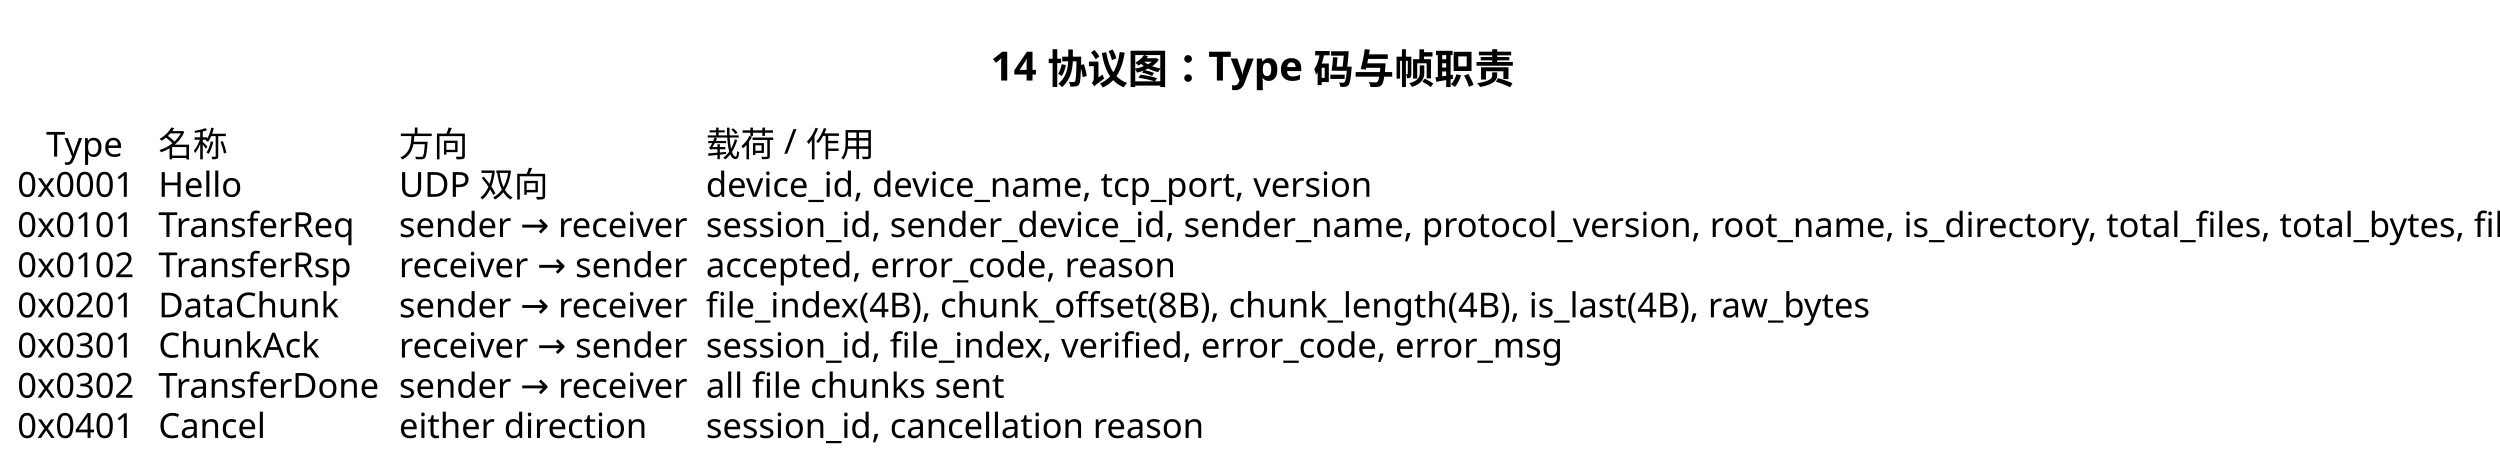
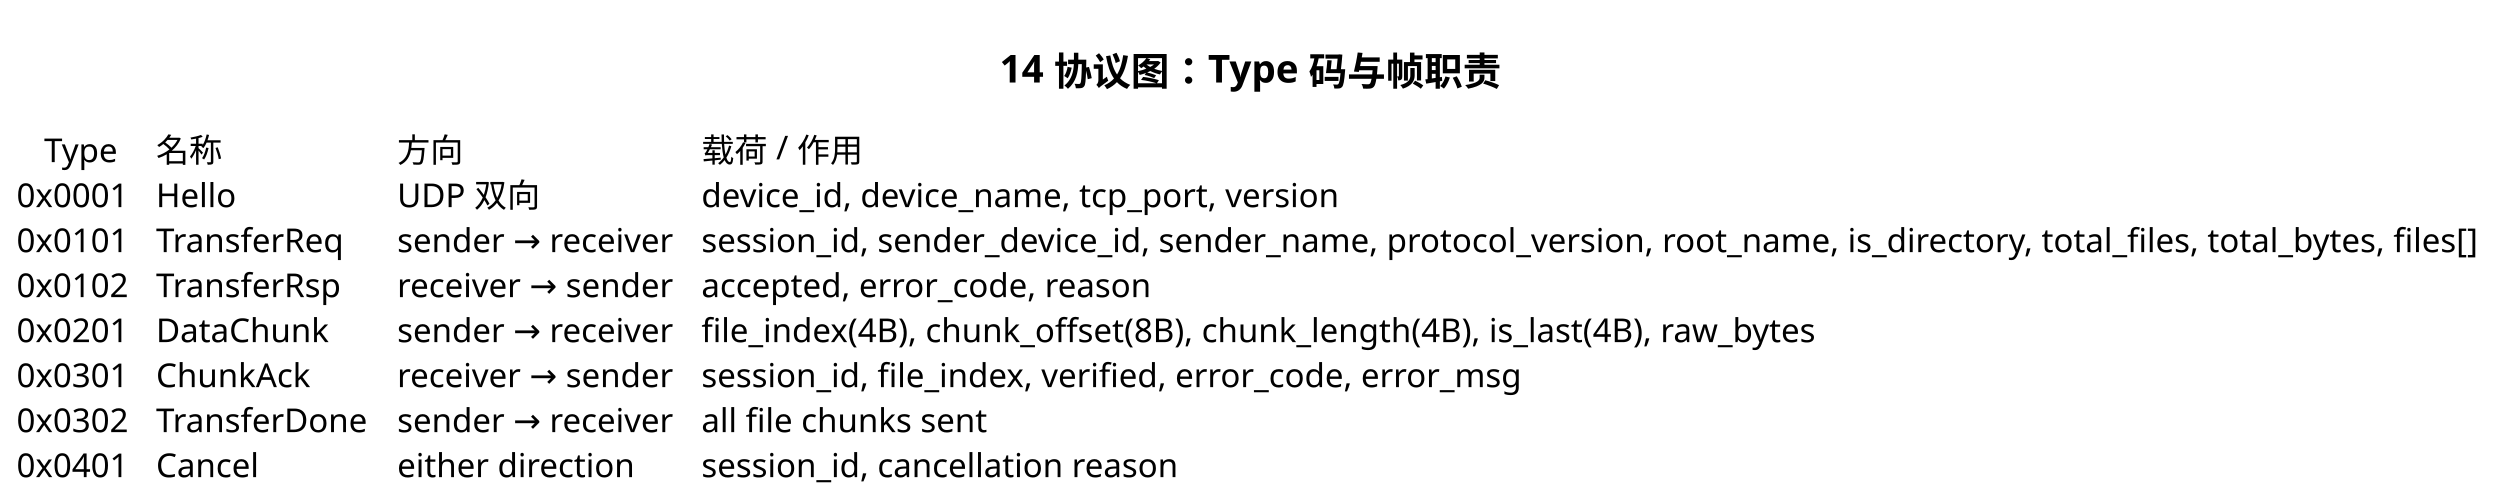
- <svg xmlns="http://www.w3.org/2000/svg" contentStyleType="text/css" data-diagram-type="SALT" height="160px" preserveAspectRatio="none" style="width:869px;height:160px;background:#FFFFFF;" version="1.1" viewBox="0 0 869 160" width="869px" zoomAndPan="magnify">
+ <svg xmlns="http://www.w3.org/2000/svg" contentStyleType="text/css" data-diagram-type="SALT" height="181px" preserveAspectRatio="none" style="width:908px;height:181px;background:#FFFFFF;" version="1.1" viewBox="0 0 908 181" width="908px" zoomAndPan="magnify">
  <defs />
  <g>
    <g class="title" data-source-line="42">
-       <text fill="#000000" font-family="sans-serif" font-size="14" font-weight="bold" lengthAdjust="spacing" textLength="180.571" x="344.33" y="27.995">14 协议图：Type 码与帧职责</text>
+       <text fill="#000000" font-family="sans-serif" font-size="14" font-weight="bold" lengthAdjust="spacing" textLength="182.573" x="363.056" y="29.966">14 协议图：Type 码与帧职责</text>
    </g>
-     <text fill="#000000" font-family="sans-serif" font-size="12" lengthAdjust="spacing" textLength="25.547" x="16" y="54.435">Type</text>
-     <text fill="#000000" font-family="sans-serif" font-size="12" lengthAdjust="spacing" textLength="24" x="55.047" y="54.435">名称</text>
-     <text fill="#000000" font-family="sans-serif" font-size="12" lengthAdjust="spacing" textLength="24" x="138.693" y="54.435">方向</text>
-     <text fill="#000000" font-family="sans-serif" font-size="12" lengthAdjust="spacing" textLength="58.711" x="245.373" y="54.435">载荷 / 作用</text>
-     <text fill="#000000" font-family="sans-serif" font-size="12" lengthAdjust="spacing" textLength="39.047" x="6" y="68.404">0x0001</text>
-     <text fill="#000000" font-family="sans-serif" font-size="12" lengthAdjust="spacing" textLength="27.973" x="55.047" y="68.404">Hello</text>
-     <text fill="#000000" font-family="sans-serif" font-size="12" lengthAdjust="spacing" textLength="50.619" x="138.693" y="68.404">UDP 双向</text>
-     <text fill="#000000" font-family="sans-serif" font-size="12" lengthAdjust="spacing" textLength="221.397" x="245.373" y="68.404">device_id, device_name, tcp_port, version</text>
-     <text fill="#000000" font-family="sans-serif" font-size="12" lengthAdjust="spacing" textLength="39.047" x="6" y="82.373">0x0101</text>
-     <text fill="#000000" font-family="sans-serif" font-size="12" lengthAdjust="spacing" textLength="65.555" x="55.047" y="82.373">TransferReq</text>
-     <text fill="#000000" font-family="sans-serif" font-size="12" lengthAdjust="spacing" textLength="96.68" x="138.693" y="82.373">sender → receiver</text>
-     <text fill="#000000" font-family="sans-serif" font-size="12" lengthAdjust="spacing" textLength="616.857" x="245.373" y="82.373">session_id, sender_device_id, sender_name, protocol_version, root_name, is_directory, total_files, total_bytes, files[]</text>
-     <text fill="#000000" font-family="sans-serif" font-size="12" lengthAdjust="spacing" textLength="39.047" x="6" y="96.342">0x0102</text>
-     <text fill="#000000" font-family="sans-serif" font-size="12" lengthAdjust="spacing" textLength="64.547" x="55.047" y="96.342">TransferRsp</text>
-     <text fill="#000000" font-family="sans-serif" font-size="12" lengthAdjust="spacing" textLength="96.68" x="138.693" y="96.342">receiver → sender</text>
-     <text fill="#000000" font-family="sans-serif" font-size="12" lengthAdjust="spacing" textLength="156.246" x="245.373" y="96.342">accepted, error_code, reason</text>
-     <text fill="#000000" font-family="sans-serif" font-size="12" lengthAdjust="spacing" textLength="39.047" x="6" y="110.311">0x0201</text>
-     <text fill="#000000" font-family="sans-serif" font-size="12" lengthAdjust="spacing" textLength="59.402" x="55.047" y="110.311">DataChunk</text>
-     <text fill="#000000" font-family="sans-serif" font-size="12" lengthAdjust="spacing" textLength="96.68" x="138.693" y="110.311">sender → receiver</text>
-     <text fill="#000000" font-family="sans-serif" font-size="12" lengthAdjust="spacing" textLength="386.935" x="245.373" y="110.311">file_index(4B), chunk_offset(8B), chunk_length(4B), is_last(4B), raw_bytes</text>
-     <text fill="#000000" font-family="sans-serif" font-size="12" lengthAdjust="spacing" textLength="39.047" x="6" y="124.279">0x0301</text>
-     <text fill="#000000" font-family="sans-serif" font-size="12" lengthAdjust="spacing" textLength="53.191" x="55.047" y="124.279">ChunkAck</text>
-     <text fill="#000000" font-family="sans-serif" font-size="12" lengthAdjust="spacing" textLength="96.68" x="138.693" y="124.279">receiver → sender</text>
-     <text fill="#000000" font-family="sans-serif" font-size="12" lengthAdjust="spacing" textLength="284.613" x="245.373" y="124.279">session_id, file_index, verified, error_code, error_msg</text>
-     <text fill="#000000" font-family="sans-serif" font-size="12" lengthAdjust="spacing" textLength="39.047" x="6" y="138.248">0x0302</text>
-     <text fill="#000000" font-family="sans-serif" font-size="12" lengthAdjust="spacing" textLength="73.647" x="55.047" y="138.248">TransferDone</text>
-     <text fill="#000000" font-family="sans-serif" font-size="12" lengthAdjust="spacing" textLength="96.68" x="138.693" y="138.248">sender → receiver</text>
-     <text fill="#000000" font-family="sans-serif" font-size="12" lengthAdjust="spacing" textLength="99.603" x="245.373" y="138.248">all file chunks sent</text>
-     <text fill="#000000" font-family="sans-serif" font-size="12" lengthAdjust="spacing" textLength="39.047" x="6" y="152.217">0x0401</text>
-     <text fill="#000000" font-family="sans-serif" font-size="12" lengthAdjust="spacing" textLength="35.754" x="55.047" y="152.217">Cancel</text>
-     <text fill="#000000" font-family="sans-serif" font-size="12" lengthAdjust="spacing" textLength="83.051" x="138.693" y="152.217">either direction</text>
-     <text fill="#000000" font-family="sans-serif" font-size="12" lengthAdjust="spacing" textLength="165.762" x="245.373" y="152.217">session_id, cancellation reason</text>
+     <text fill="#000000" font-family="sans-serif" font-size="12" lengthAdjust="spacing" textLength="26.94" x="16" y="58.896">Type</text>
+     <text fill="#000000" font-family="sans-serif" font-size="12" lengthAdjust="spacing" textLength="24" x="56.668" y="58.896">名称</text>
+     <text fill="#000000" font-family="sans-serif" font-size="12" lengthAdjust="spacing" textLength="24" x="144.249" y="58.896">方向</text>
+     <text fill="#000000" font-family="sans-serif" font-size="12" lengthAdjust="spacing" textLength="58.705" x="254.748" y="58.896">载荷 / 作用</text>
+     <text fill="#000000" font-family="sans-serif" font-size="12" lengthAdjust="spacing" textLength="40.668" x="6" y="75.24">0x0001</text>
+     <text fill="#000000" font-family="sans-serif" font-size="12" lengthAdjust="spacing" textLength="29.112" x="56.668" y="75.24">Hello</text>
+     <text fill="#000000" font-family="sans-serif" font-size="12" lengthAdjust="spacing" textLength="51.912" x="144.249" y="75.24">UDP 双向</text>
+     <text fill="#000000" font-family="sans-serif" font-size="12" lengthAdjust="spacing" textLength="232.082" x="254.748" y="75.24">device_id, device_name, tcp_port, version</text>
+     <text fill="#000000" font-family="sans-serif" font-size="12" lengthAdjust="spacing" textLength="40.668" x="6" y="91.584">0x0101</text>
+     <text fill="#000000" font-family="sans-serif" font-size="12" lengthAdjust="spacing" textLength="68.989" x="56.668" y="91.584">TransferReq</text>
+     <text fill="#000000" font-family="sans-serif" font-size="12" lengthAdjust="spacing" textLength="100.499" x="144.249" y="91.584">sender → receiver</text>
+     <text fill="#000000" font-family="sans-serif" font-size="12" lengthAdjust="spacing" textLength="646.937" x="254.748" y="91.584">session_id, sender_device_id, sender_name, protocol_version, root_name, is_directory, total_files, total_bytes, files[]</text>
+     <text fill="#000000" font-family="sans-serif" font-size="12" lengthAdjust="spacing" textLength="40.668" x="6" y="107.928">0x0102</text>
+     <text fill="#000000" font-family="sans-serif" font-size="12" lengthAdjust="spacing" textLength="67.969" x="56.668" y="107.928">TransferRsp</text>
+     <text fill="#000000" font-family="sans-serif" font-size="12" lengthAdjust="spacing" textLength="100.499" x="144.249" y="107.928">receiver → sender</text>
+     <text fill="#000000" font-family="sans-serif" font-size="12" lengthAdjust="spacing" textLength="163.825" x="254.748" y="107.928">accepted, error_code, reason</text>
+     <text fill="#000000" font-family="sans-serif" font-size="12" lengthAdjust="spacing" textLength="40.668" x="6" y="124.272">0x0201</text>
+     <text fill="#000000" font-family="sans-serif" font-size="12" lengthAdjust="spacing" textLength="62.796" x="56.668" y="124.272">DataChunk</text>
+     <text fill="#000000" font-family="sans-serif" font-size="12" lengthAdjust="spacing" textLength="100.499" x="144.249" y="124.272">sender → receiver</text>
+     <text fill="#000000" font-family="sans-serif" font-size="12" lengthAdjust="spacing" textLength="405.363" x="254.748" y="124.272">file_index(4B), chunk_offset(8B), chunk_length(4B), is_last(4B), raw_bytes</text>
+     <text fill="#000000" font-family="sans-serif" font-size="12" lengthAdjust="spacing" textLength="40.668" x="6" y="140.617">0x0301</text>
+     <text fill="#000000" font-family="sans-serif" font-size="12" lengthAdjust="spacing" textLength="56.076" x="56.668" y="140.617">ChunkAck</text>
+     <text fill="#000000" font-family="sans-serif" font-size="12" lengthAdjust="spacing" textLength="100.499" x="144.249" y="140.617">receiver → sender</text>
+     <text fill="#000000" font-family="sans-serif" font-size="12" lengthAdjust="spacing" textLength="298.61" x="254.748" y="140.617">session_id, file_index, verified, error_code, error_msg</text>
+     <text fill="#000000" font-family="sans-serif" font-size="12" lengthAdjust="spacing" textLength="40.668" x="6" y="156.961">0x0302</text>
+     <text fill="#000000" font-family="sans-serif" font-size="12" lengthAdjust="spacing" textLength="77.581" x="56.668" y="156.961">TransferDone</text>
+     <text fill="#000000" font-family="sans-serif" font-size="12" lengthAdjust="spacing" textLength="100.499" x="144.249" y="156.961">sender → receiver</text>
+     <text fill="#000000" font-family="sans-serif" font-size="12" lengthAdjust="spacing" textLength="103.801" x="254.748" y="156.961">all file chunks sent</text>
+     <text fill="#000000" font-family="sans-serif" font-size="12" lengthAdjust="spacing" textLength="40.668" x="6" y="173.305">0x0401</text>
+     <text fill="#000000" font-family="sans-serif" font-size="12" lengthAdjust="spacing" textLength="37.356" x="56.668" y="173.305">Cancel</text>
+     <text fill="#000000" font-family="sans-serif" font-size="12" lengthAdjust="spacing" textLength="86.521" x="144.249" y="173.305">either direction</text>
+     <text fill="#000000" font-family="sans-serif" font-size="12" lengthAdjust="spacing" textLength="173.389" x="254.748" y="173.305">session_id, cancellation reason</text>
  </g>
</svg>
